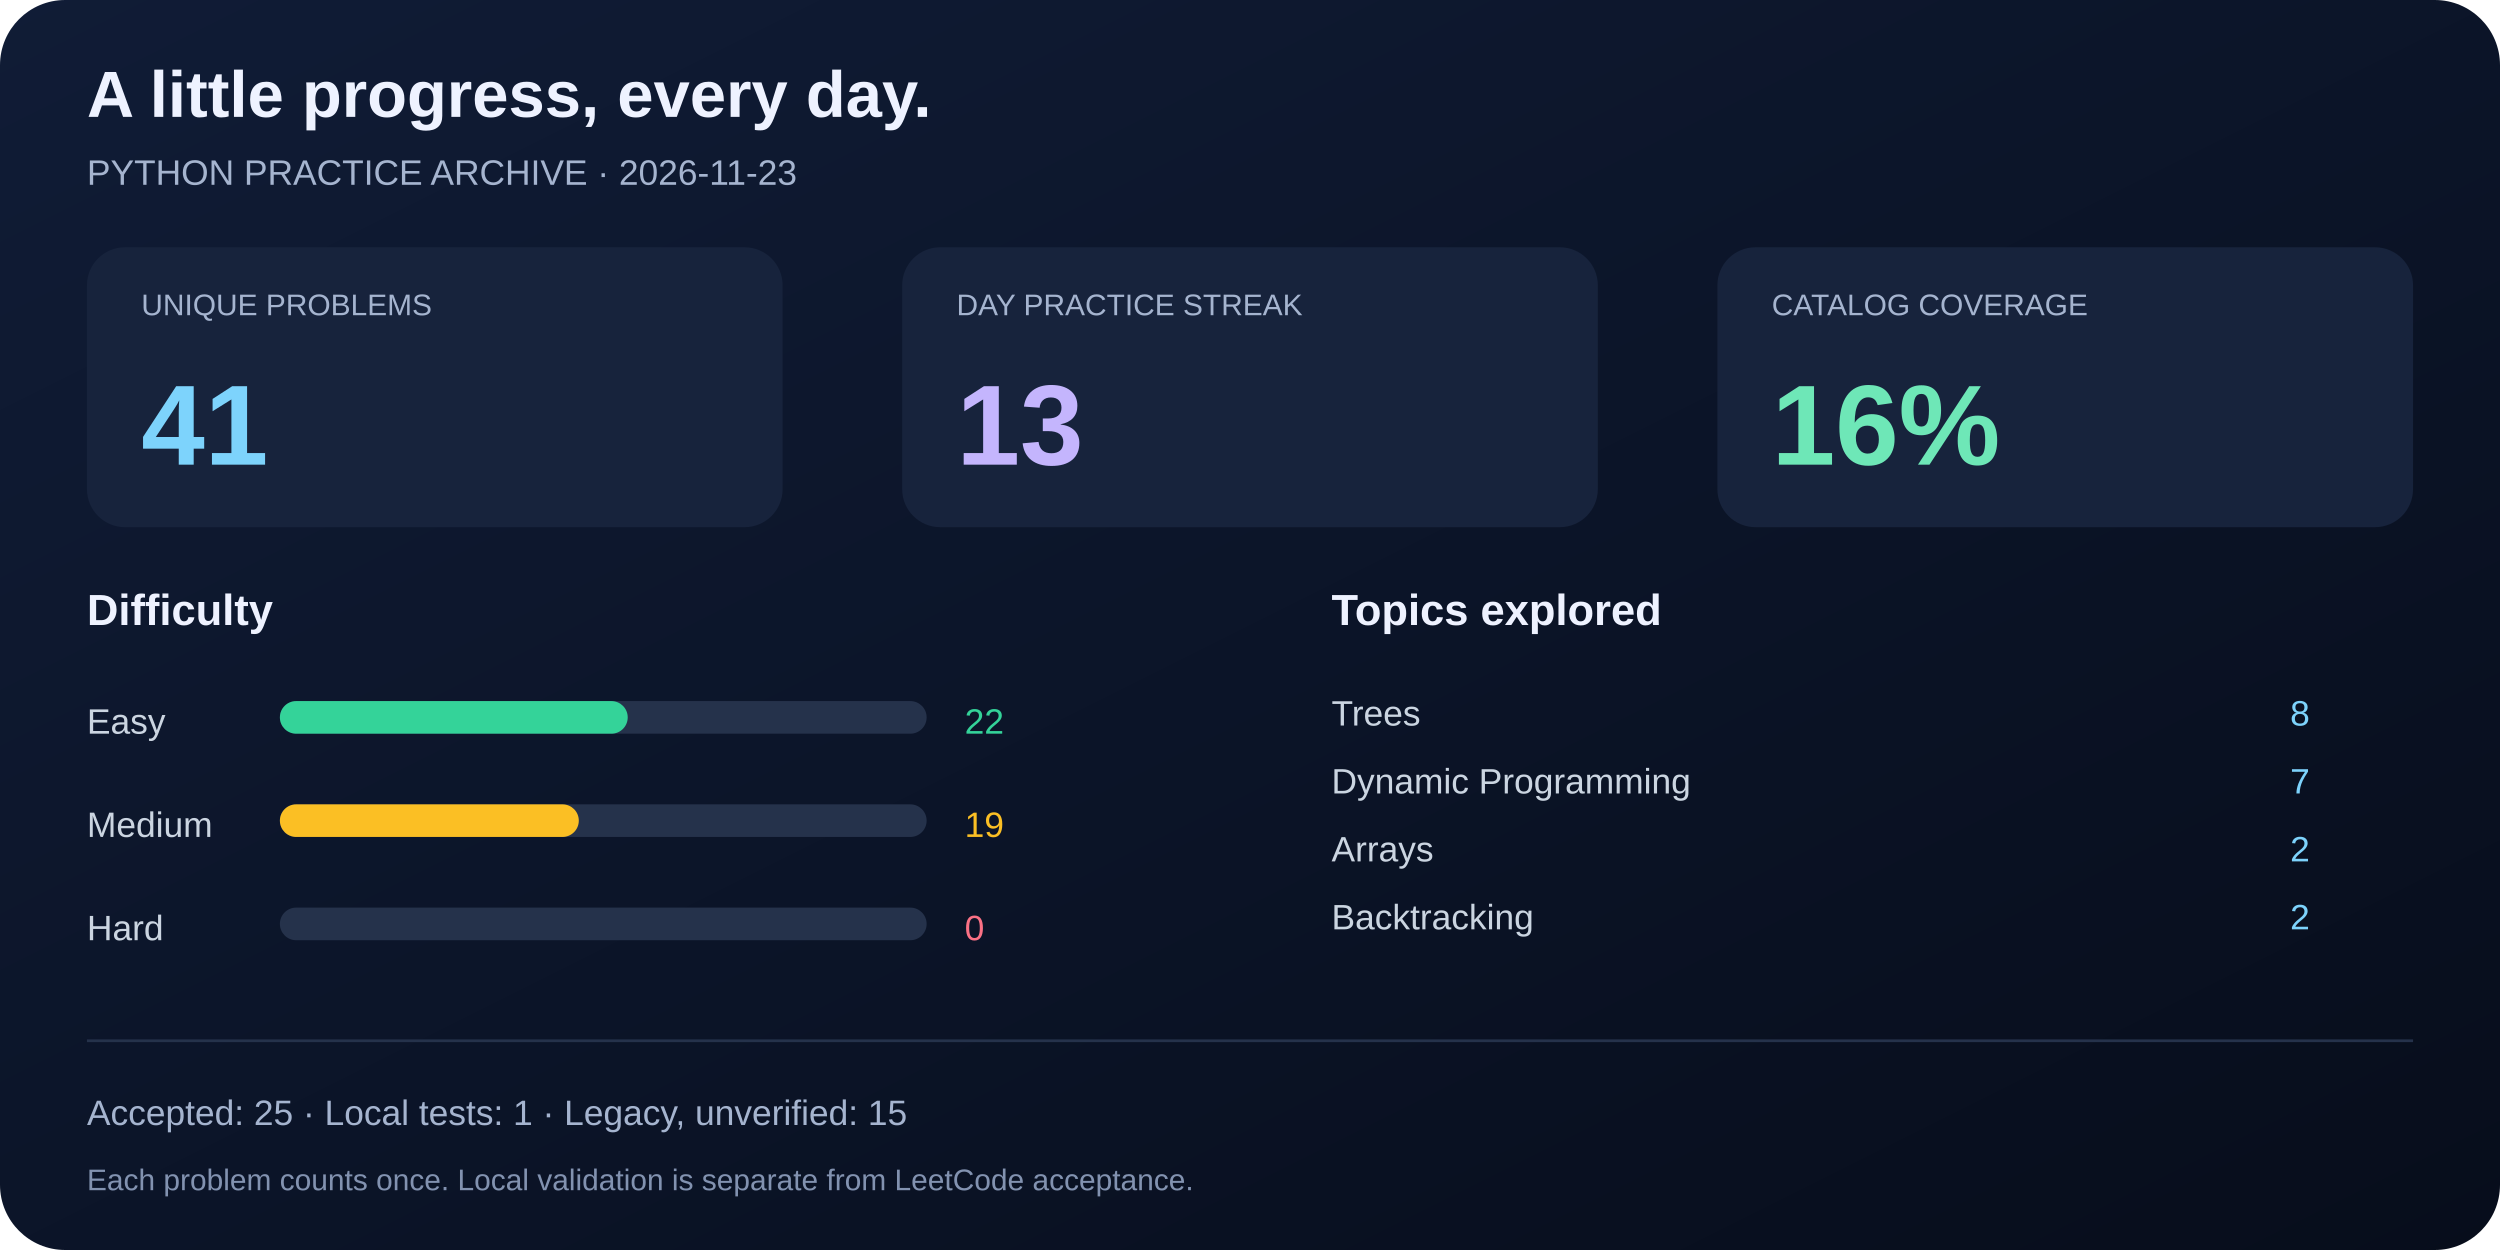
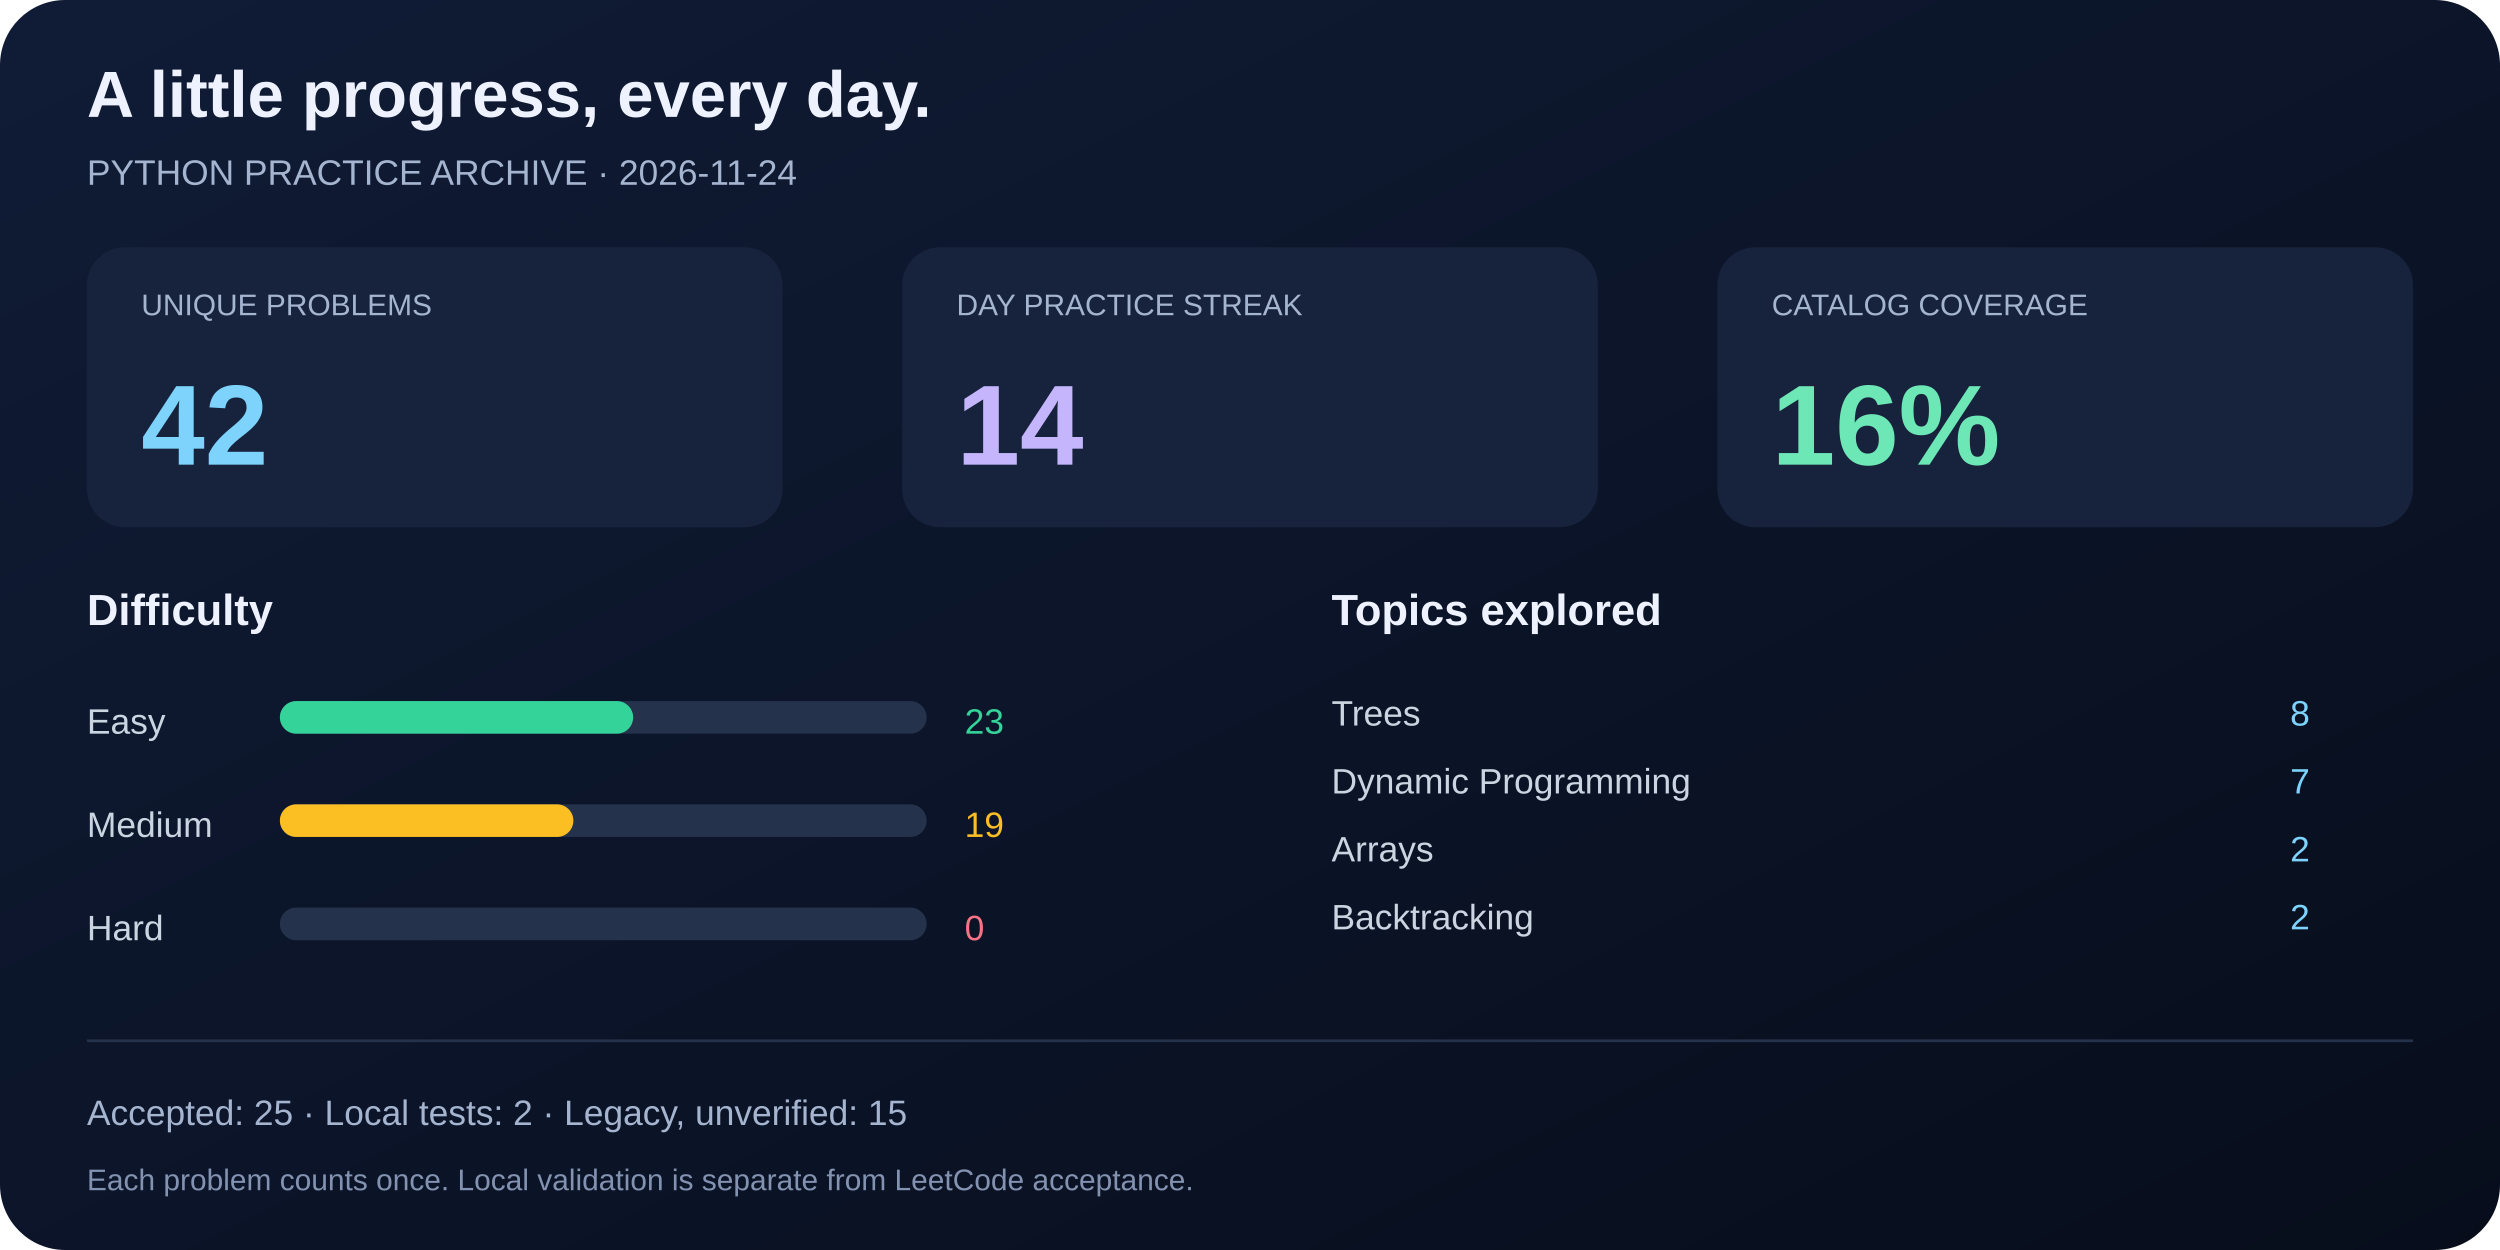
<svg xmlns="http://www.w3.org/2000/svg" width="920" height="460" viewBox="0 0 920 460" role="img" aria-labelledby="title desc">
  <defs>
    <linearGradient id="bg" x2="1" y2="1">
      <stop stop-color="#101c36" />
      <stop offset="1" stop-color="#070d1b" />
    </linearGradient>
  </defs>
  <rect width="920" height="460" rx="24" fill="url(#bg)" />
  <g font-family="Segoe UI, Arial, sans-serif" fill="#eef2ff">
    <text x="32" y="43" font-size="24" font-weight="700">A little progress, every day.</text>
-     <text x="32" y="68" font-size="13" fill="#a5b4cf">PYTHON PRACTICE ARCHIVE · 2026-11-23</text>
+     <text x="32" y="68" font-size="13" fill="#a5b4cf">PYTHON PRACTICE ARCHIVE · 2026-11-24</text>
    <rect x="32" y="91" width="256" height="103" rx="14" fill="#17233c" />
    <text x="52" y="116" font-size="11" fill="#a5b4cf">UNIQUE PROBLEMS</text>
-     <text x="52" y="171" font-size="42" font-weight="700" fill="#7dd3fc">41</text>
+     <text x="52" y="171" font-size="42" font-weight="700" fill="#7dd3fc">42</text>
    <rect x="332" y="91" width="256" height="103" rx="14" fill="#17233c" />
    <text x="352" y="116" font-size="11" fill="#a5b4cf">DAY PRACTICE STREAK</text>
-     <text x="352" y="171" font-size="42" font-weight="700" fill="#c4b5fd">13</text>
+     <text x="352" y="171" font-size="42" font-weight="700" fill="#c4b5fd">14</text>
    <rect x="632" y="91" width="256" height="103" rx="14" fill="#17233c" />
    <text x="652" y="116" font-size="11" fill="#a5b4cf">CATALOG COVERAGE</text>
    <text x="652" y="171" font-size="42" font-weight="700" fill="#6ee7b7">16%</text>
    <text x="32" y="230" font-size="16" font-weight="600">Difficulty</text>
    <text x="490" y="230" font-size="16" font-weight="600">Topics explored</text>
    <text x="32" y="270" font-size="13" fill="#cbd5e1">Easy</text>
    <rect x="103" y="258" width="238" height="12" rx="6" fill="#25324b" />
-     <rect x="103" y="258" width="128" height="12" rx="6" fill="#34d399" />
-     <text x="355" y="270" font-size="13" fill="#34d399">22</text>
+     <rect x="103" y="258" width="130" height="12" rx="6" fill="#34d399" />
+     <text x="355" y="270" font-size="13" fill="#34d399">23</text>
    <text x="32" y="308" font-size="13" fill="#cbd5e1">Medium</text>
    <rect x="103" y="296" width="238" height="12" rx="6" fill="#25324b" />
-     <rect x="103" y="296" width="110" height="12" rx="6" fill="#fbbf24" />
+     <rect x="103" y="296" width="108" height="12" rx="6" fill="#fbbf24" />
    <text x="355" y="308" font-size="13" fill="#fbbf24">19</text>
    <text x="32" y="346" font-size="13" fill="#cbd5e1">Hard</text>
    <rect x="103" y="334" width="238" height="12" rx="6" fill="#25324b" />
    <rect x="103" y="334" width="0" height="12" rx="6" fill="#fb7185" />
    <text x="355" y="346" font-size="13" fill="#fb7185">0</text>
    <text x="490" y="267" font-size="13" fill="#cbd5e1">Trees</text>
    <text x="850" y="267" font-size="13" text-anchor="end" fill="#7dd3fc">8</text>
    <text x="490" y="292" font-size="13" fill="#cbd5e1">Dynamic Programming</text>
    <text x="850" y="292" font-size="13" text-anchor="end" fill="#7dd3fc">7</text>
    <text x="490" y="317" font-size="13" fill="#cbd5e1">Arrays</text>
    <text x="850" y="317" font-size="13" text-anchor="end" fill="#7dd3fc">2</text>
    <text x="490" y="342" font-size="13" fill="#cbd5e1">Backtracking</text>
    <text x="850" y="342" font-size="13" text-anchor="end" fill="#7dd3fc">2</text>
    <line x1="32" y1="383" x2="888" y2="383" stroke="#25324b" />
-     <text x="32" y="414" font-size="13" fill="#a5b4cf">Accepted: 25 · Local tests: 1 · Legacy, unverified: 15</text>
+     <text x="32" y="414" font-size="13" fill="#a5b4cf">Accepted: 25 · Local tests: 2 · Legacy, unverified: 15</text>
    <text x="32" y="438" font-size="11" fill="#8292b0">Each problem counts once. Local validation is separate from LeetCode acceptance.</text>
  </g>
</svg>
